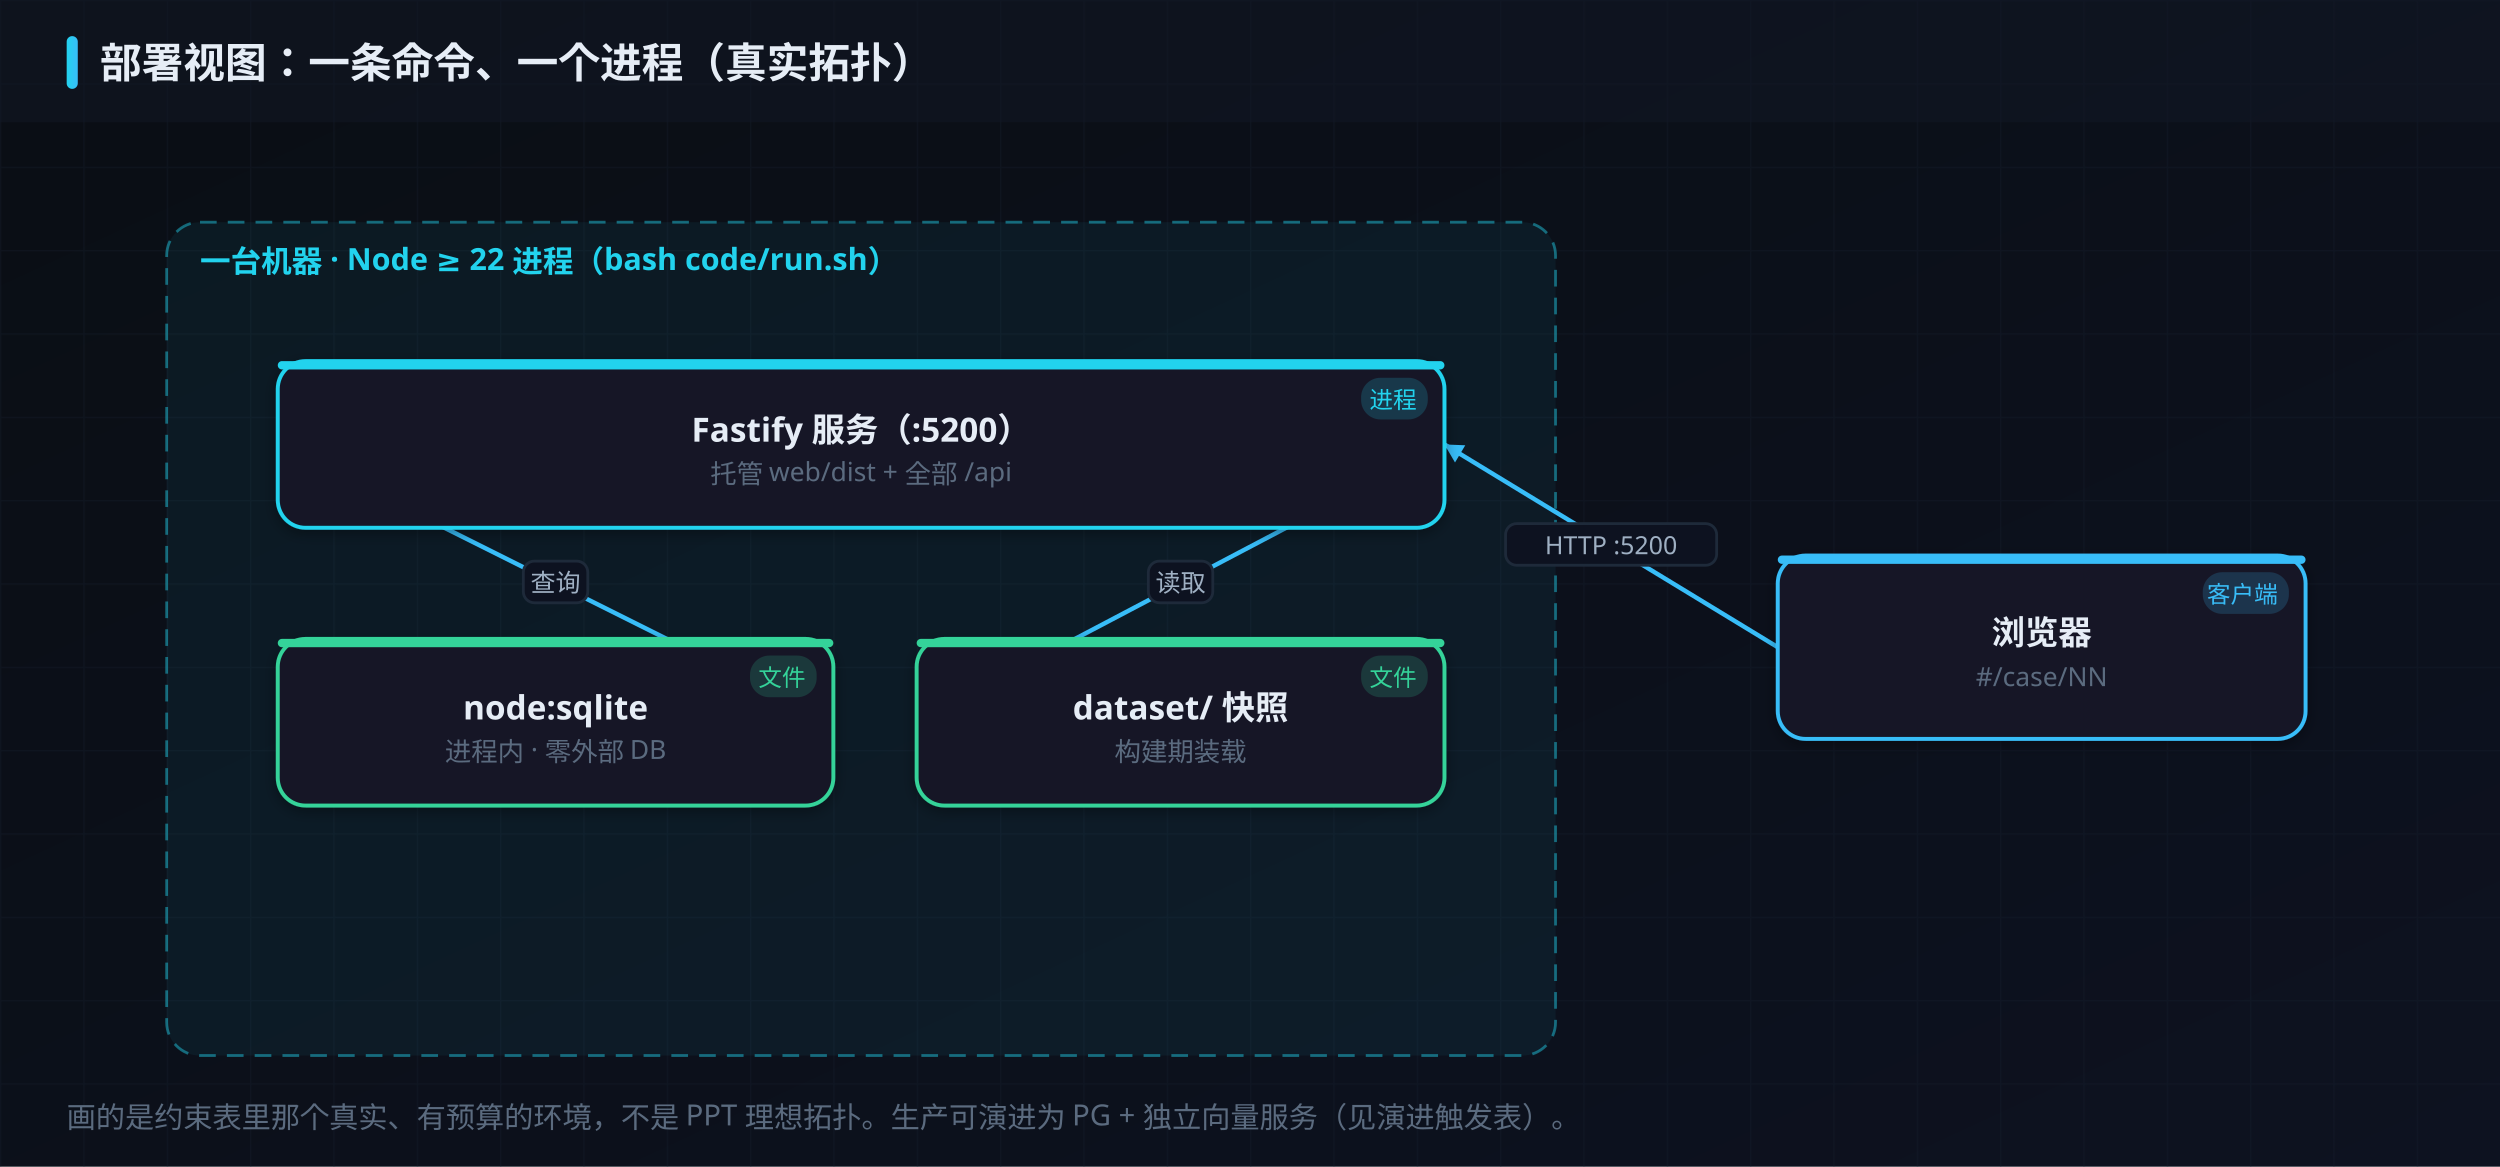
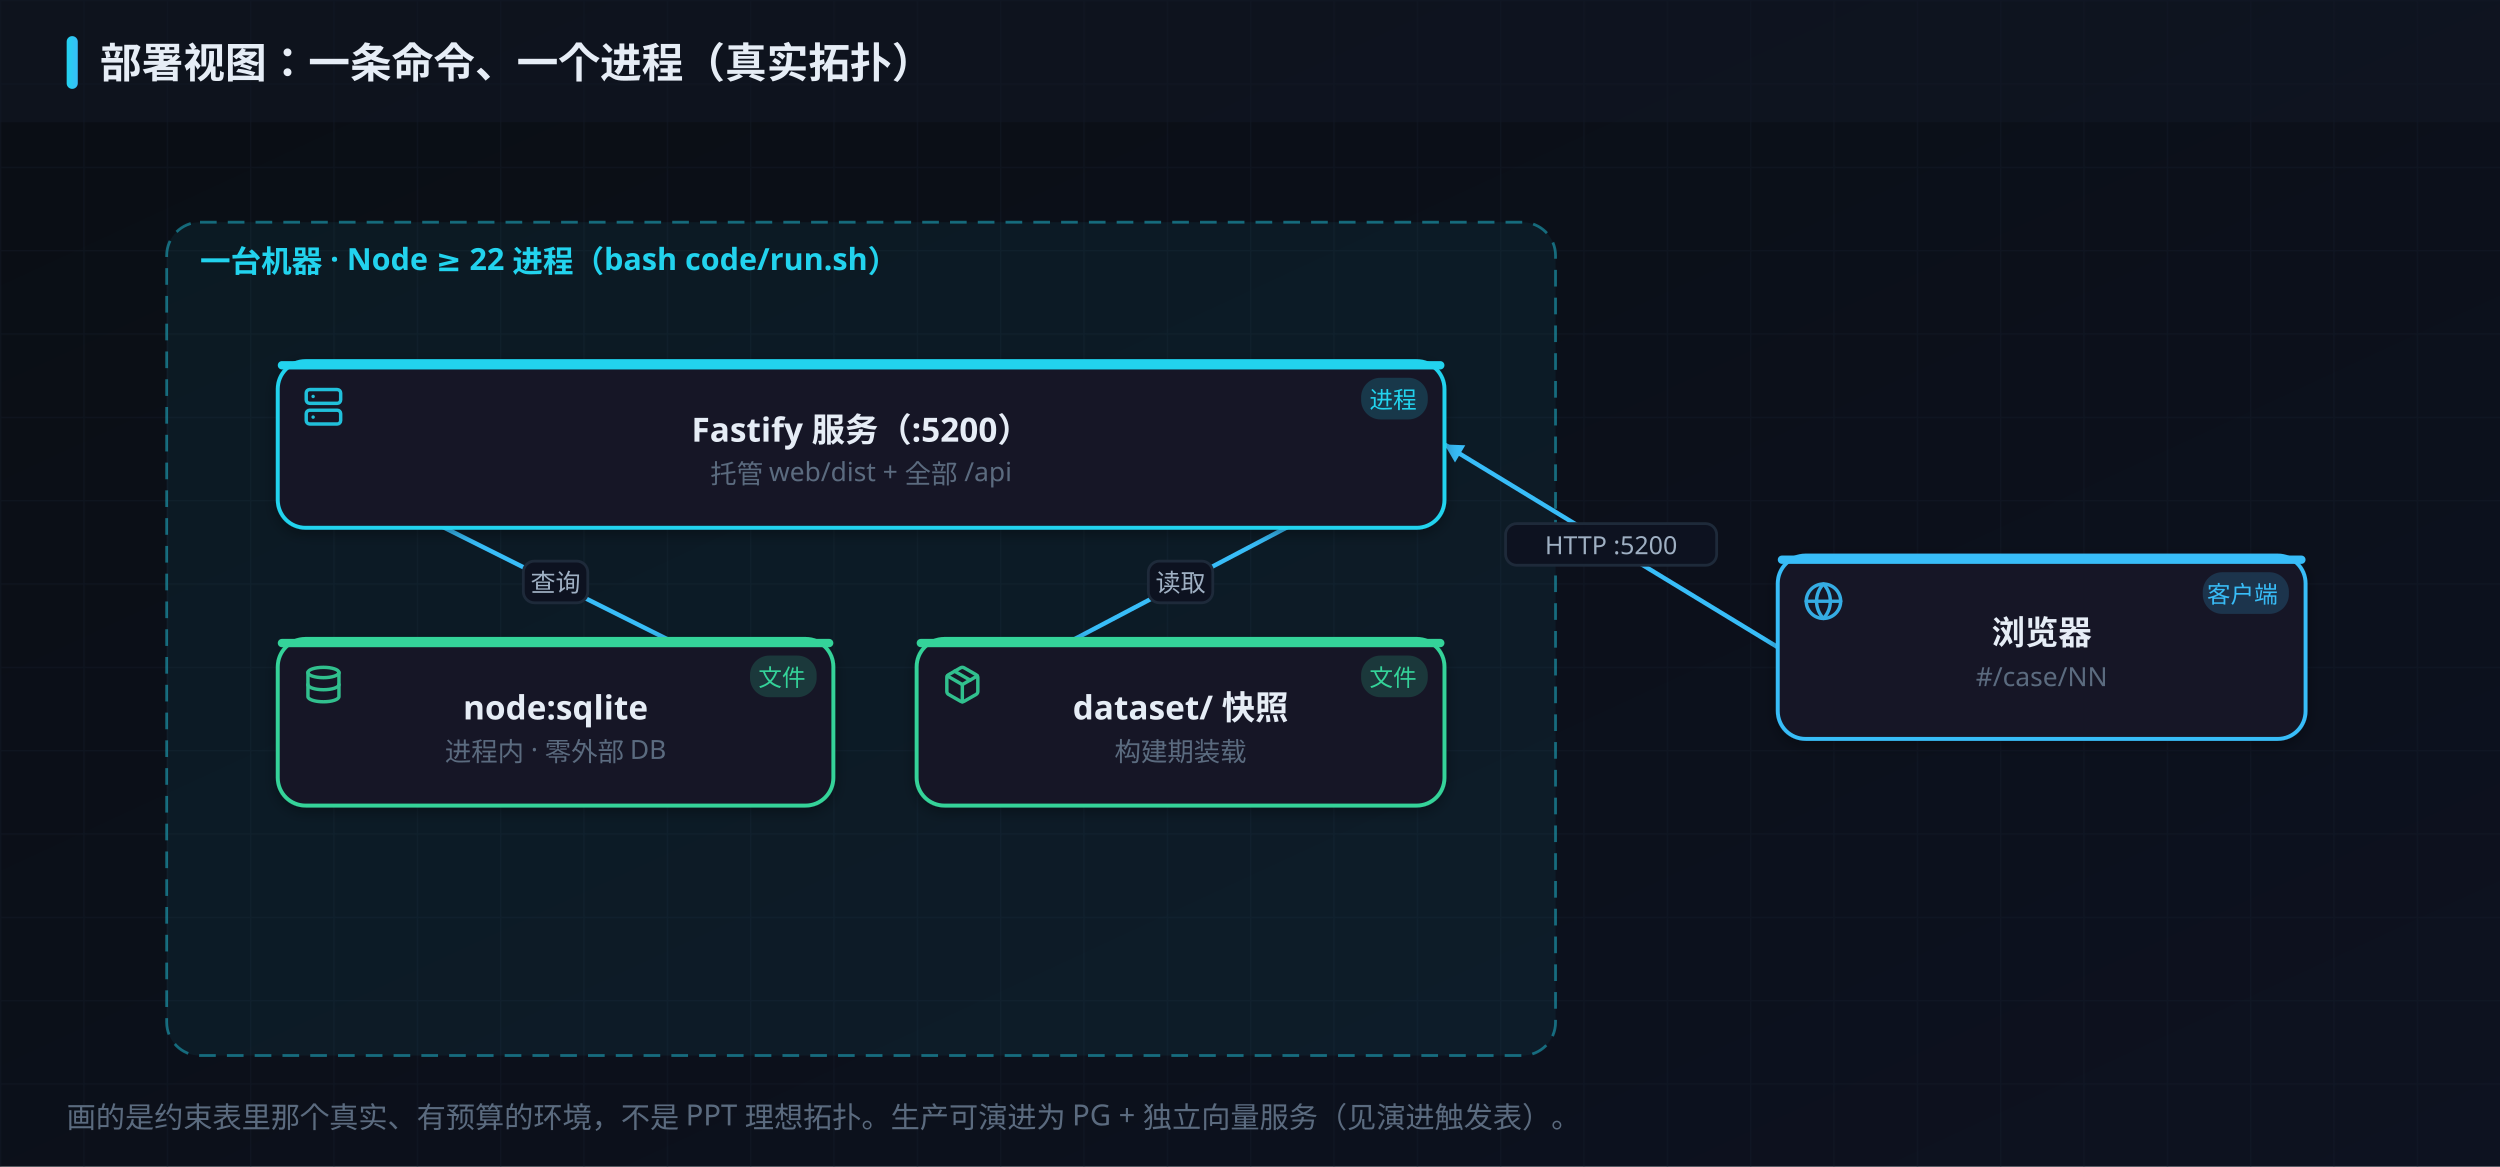
<svg xmlns="http://www.w3.org/2000/svg" viewBox="0 0 900 420" font-family="PingFang SC,Microsoft YaHei,sans-serif">
  <defs>
    <linearGradient id="dbg" x1="0" y1="0" x2="1" y2="1">
      <stop offset="0" stop-color="#0a0e14" />
      <stop offset="1" stop-color="#0d1220" />
    </linearGradient>
    <linearGradient id="dac" x1="0" y1="0" x2="1" y2="0">
      <stop offset="0" stop-color="#22d3ee" />
      <stop offset="1" stop-color="#38bdf8" />
    </linearGradient>
    <pattern id="dgrid" width="30" height="30" patternUnits="userSpaceOnUse">
      <path d="M30 0H0V30" fill="none" stroke="#16202e" stroke-width="1" />
    </pattern>
    <filter id="dsh" x="-20%" y="-20%" width="140%" height="140%">
      <feDropShadow dx="0" dy="1.5" stdDeviation="2.5" flood-color="#000" flood-opacity="0.35" />
    </filter>
  </defs>
  <rect width="900" height="420" fill="url(#dbg)" />
  <rect width="900" height="420" fill="url(#dgrid)" opacity="0.35" />
  <rect x="0" y="0" width="900" height="44" fill="#121826" opacity="0.5" />
  <rect x="24" y="13" width="4" height="19" rx="2" fill="url(#dac)" />
  <text x="36" y="28" font-size="15" font-weight="750" fill="#e6edf6">部署视图：一条命令、一个进程（真实拓扑）</text>
  <rect x="60" y="80" width="500" height="300" rx="12" fill="#22d3ee" opacity="0.06" />
  <rect x="60" y="80" width="500" height="300" rx="12" fill="none" stroke="#22d3ee" stroke-opacity="0.45" stroke-dasharray="6 4" />
  <text x="72" y="98" font-size="11" font-weight="650" fill="#22d3ee">一台机器 · Node ≥ 22 进程（bash code/run.sh）</text>
  <line x1="640.0" y1="233.0" x2="520.0" y2="160.0" stroke="#38bdf8" stroke-width="1.6" />
  <path d="M520 160 L527.5 160.3 L523.8 166.5 z" fill="#38bdf8" />
  <path d="M640 233 L647.5 233.3 L643.8 239.5 z" fill="#38bdf8" />
  <rect x="542.0" y="188.5" width="76" height="15" rx="4" fill="#0d1220" stroke="#1e2a3a" />
  <text x="580" y="199.5" font-size="9" fill="#9fb0c3" text-anchor="middle">HTTP :5200</text>
  <line x1="100.0" y1="160.0" x2="300.0" y2="260.0" stroke="#38bdf8" stroke-width="1.6" />
  <path d="M300 260 L292.5 260.3 L295.7 253.8 z" fill="#38bdf8" />
  <rect x="188.4" y="202" width="23.2" height="15" rx="4" fill="#0d1220" stroke="#1e2a3a" />
  <text x="200" y="213" font-size="9" fill="#9fb0c3" text-anchor="middle">查询</text>
  <line x1="520.0" y1="160.0" x2="330.0" y2="260.0" stroke="#38bdf8" stroke-width="1.6" />
  <path d="M330 260 L334.1 253.8 L337.5 260.1 z" fill="#38bdf8" />
  <rect x="413.4" y="202" width="23.2" height="15" rx="4" fill="#0d1220" stroke="#1e2a3a" />
  <text x="425" y="213" font-size="9" fill="#9fb0c3" text-anchor="middle">读取</text>
  <rect x="100" y="130" width="420" height="60" rx="10" fill="#121826" stroke="#22d3ee" stroke-width="1.4" filter="url(#dsh)" />
  <rect x="100" y="130" width="420" height="3" rx="1.5" fill="#22d3ee" />
  <rect x="490" y="136" width="24" height="15" rx="7" fill="#22d3ee" opacity="0.18" />
  <text x="510" y="147" font-size="8.5" fill="#22d3ee" text-anchor="end">进程</text>
+   <g transform="translate(109,139) scale(0.62)" fill="none" stroke="#22d3ee" stroke-width="2" stroke-linecap="round" stroke-linejoin="round" opacity="0.9">
+     <rect width="20" height="8" x="2" y="2" rx="2" ry="2" />
+     <rect width="20" height="8" x="2" y="14" rx="2" ry="2" />
+     <line x1="6" x2="6.01" y1="6" y2="6" />
+     <line x1="6" x2="6.01" y1="18" y2="18" />
+   </g>
  <text x="310" y="159" font-size="12" font-weight="700" fill="#e6edf6" text-anchor="middle">Fastify 服务（:5200）</text>
  <text x="310" y="174" font-size="9.5" fill="#5b6b7f" text-anchor="middle">托管 web/dist + 全部 /api</text>
  <rect x="100" y="230" width="200" height="60" rx="10" fill="#121826" stroke="#34d399" stroke-width="1.4" filter="url(#dsh)" />
  <rect x="100" y="230" width="200" height="3" rx="1.5" fill="#34d399" />
  <rect x="270" y="236" width="24" height="15" rx="7" fill="#34d399" opacity="0.18" />
  <text x="290" y="247" font-size="8.5" fill="#34d399" text-anchor="end">文件</text>
+   <g transform="translate(109,239) scale(0.62)" fill="none" stroke="#34d399" stroke-width="2" stroke-linecap="round" stroke-linejoin="round" opacity="0.9">
+     <ellipse cx="12" cy="5" rx="9" ry="3" />
+     <path d="M3 5V19A9 3 0 0 0 21 19V5" />
+     <path d="M3 12A9 3 0 0 0 21 12" />
+   </g>
  <text x="200" y="259" font-size="12" font-weight="700" fill="#e6edf6" text-anchor="middle">node:sqlite</text>
  <text x="200" y="274" font-size="9.5" fill="#5b6b7f" text-anchor="middle">进程内 · 零外部 DB</text>
  <rect x="330" y="230" width="190" height="60" rx="10" fill="#121826" stroke="#34d399" stroke-width="1.4" filter="url(#dsh)" />
  <rect x="330" y="230" width="190" height="3" rx="1.5" fill="#34d399" />
  <rect x="490" y="236" width="24" height="15" rx="7" fill="#34d399" opacity="0.18" />
  <text x="510" y="247" font-size="8.5" fill="#34d399" text-anchor="end">文件</text>
+   <g transform="translate(339,239) scale(0.62)" fill="none" stroke="#34d399" stroke-width="2" stroke-linecap="round" stroke-linejoin="round" opacity="0.9">
+     <path d="M11 21.73a2 2 0 0 0 2 0l7-4A2 2 0 0 0 21 16V8a2 2 0 0 0-1-1.73l-7-4a2 2 0 0 0-2 0l-7 4A2 2 0 0 0 3 8v8a2 2 0 0 0 1 1.73z" />
+     <path d="M12 22V12" />
+     <polyline points="3.29 7 12 12 20.71 7" />
+     <path d="m7.5 4.27 9 5.15" />
+   </g>
  <text x="425" y="259" font-size="12" font-weight="700" fill="#e6edf6" text-anchor="middle">dataset/ 快照</text>
  <text x="425" y="274" font-size="9.5" fill="#5b6b7f" text-anchor="middle">构建期装载</text>
  <rect x="640" y="200" width="190" height="66" rx="10" fill="#121826" stroke="#38bdf8" stroke-width="1.4" filter="url(#dsh)" />
  <rect x="640" y="200" width="190" height="3" rx="1.5" fill="#38bdf8" />
  <rect x="793" y="206" width="31" height="15" rx="7" fill="#38bdf8" opacity="0.18" />
  <text x="820" y="217" font-size="8.5" fill="#38bdf8" text-anchor="end">客户端</text>
+   <g transform="translate(649,209) scale(0.62)" fill="none" stroke="#38bdf8" stroke-width="2" stroke-linecap="round" stroke-linejoin="round" opacity="0.9">
+     <circle cx="12" cy="12" r="10" />
+     <path d="M12 2a14.5 14.5 0 0 0 0 20 14.5 14.5 0 0 0 0-20" />
+     <path d="M2 12h20" />
+   </g>
  <text x="735" y="232" font-size="12" font-weight="700" fill="#e6edf6" text-anchor="middle">浏览器</text>
  <text x="735" y="247" font-size="9.5" fill="#5b6b7f" text-anchor="middle">#/case/NN</text>
  <text x="24" y="406" font-size="10.5" fill="#5b6b7f">画的是约束表里那个真实、有预算的环境，不是 PPT 理想拓扑。生产可演进为 PG + 独立向量服务（见演进触发表）。</text>
</svg>
